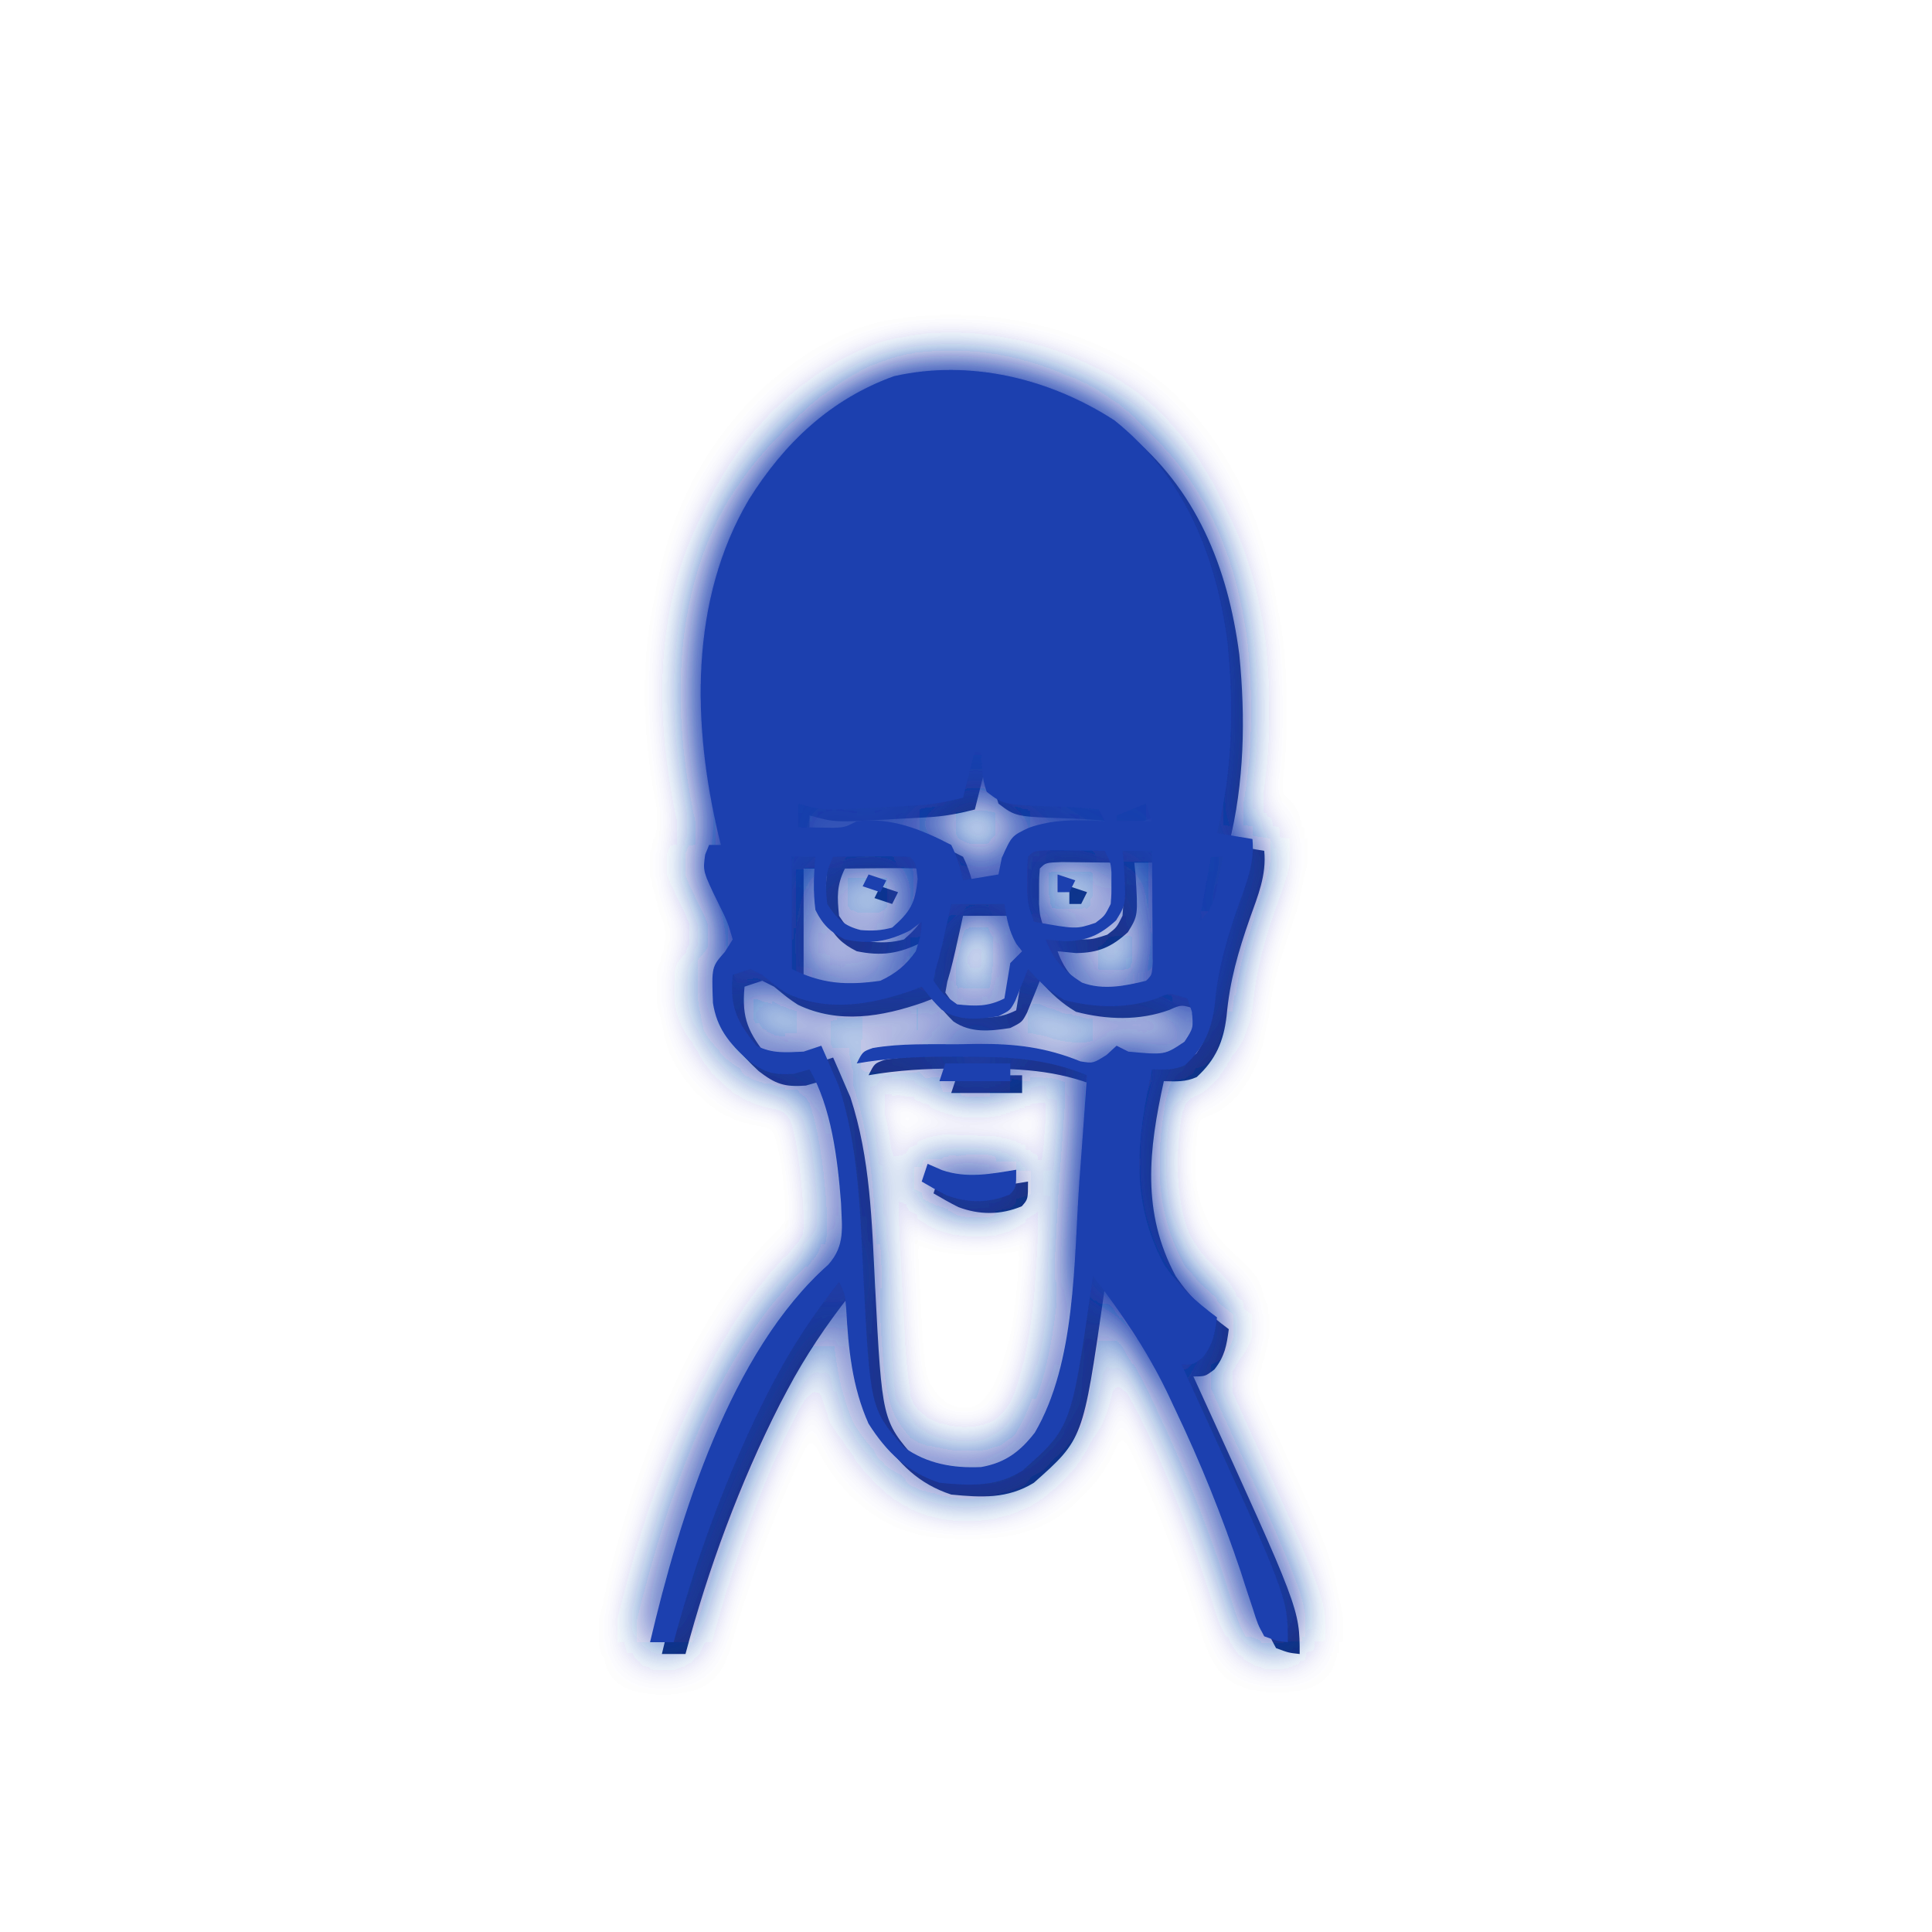
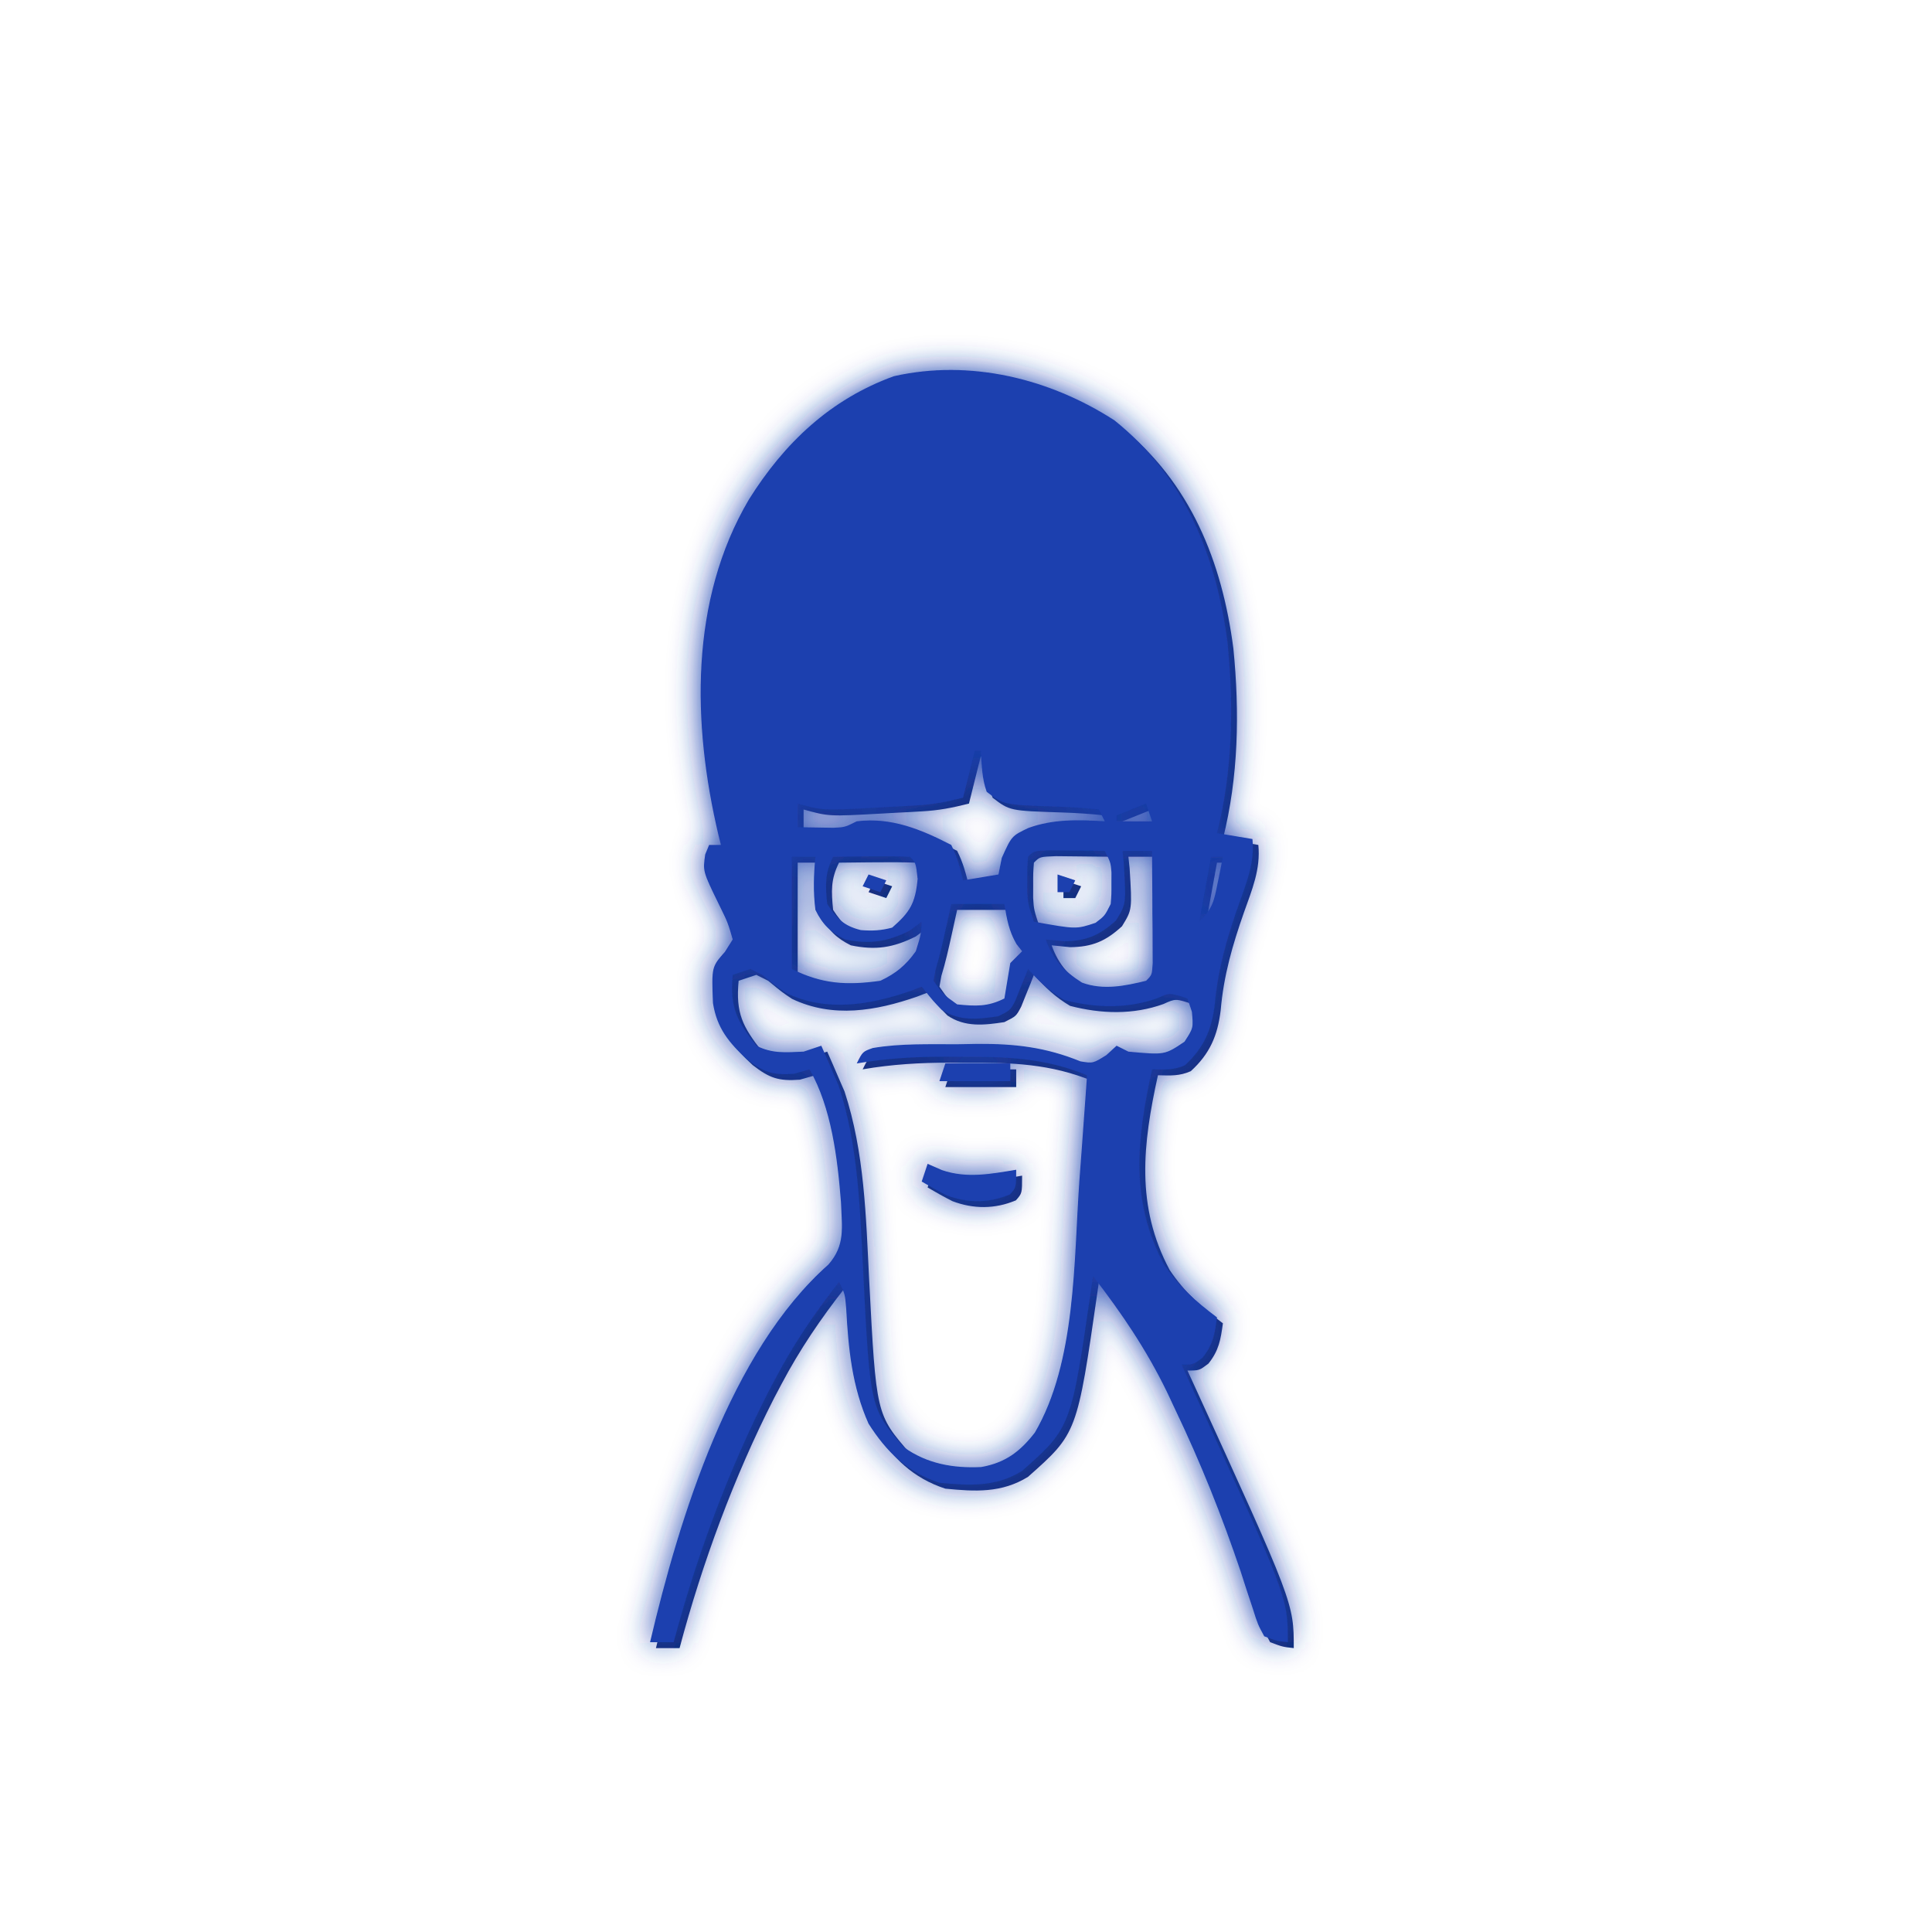
<svg xmlns="http://www.w3.org/2000/svg" version="1.1" width="229" height="229" viewBox="0 0 229 229">
  <defs>
    <filter id="glow">
-       <feGaussianBlur stdDeviation="4" result="blur" />
+       <feGaussianBlur stdDeviation="2.5" result="blur" />
      <feMerge>
-         <feMergeNode in="blur" />
        <feMergeNode in="blur" />
        <feMergeNode in="SourceGraphic" />
      </feMerge>
    </filter>
  </defs>
  <g transform="translate(34.35,34.35) scale(0.7)">
-     <g transform="translate(2,2)">
+     <g transform="translate(1,1)">
      <path d="M0 0 C11.83 9.488 17.226 22.921 19.125 37.638 C20.193 48.403 19.995 59.363 17.348 69.883 C19.328 70.213 21.308 70.543 23.348 70.883 C23.757 75.012 22.267 78.496 20.91 82.32 C18.973 87.838 17.469 93.026 16.973 98.883 C16.457 103.151 15.143 106.243 11.91 109.195 C9.976 110.046 8.441 109.93 6.348 109.883 C3.781 121.526 2.544 132.053 8.348 142.883 C10.886 146.65 13.755 149.188 17.348 151.883 C16.972 154.665 16.674 156.471 14.91 158.695 C13.348 159.883 13.348 159.883 11.348 159.883 C11.68 160.606 12.012 161.33 12.354 162.076 C29.348 199.264 29.348 199.264 29.348 206.883 C27.469 206.676 27.469 206.676 25.348 205.883 C24.258 203.871 24.258 203.871 23.41 201.195 C23.079 200.198 22.747 199.201 22.406 198.174 C22.057 197.088 21.707 196.002 21.348 194.883 C18.18 185.491 14.563 176.449 10.285 167.508 C9.815 166.506 9.345 165.505 8.861 164.473 C5.381 157.322 1.191 151.16 -3.652 144.883 C-3.687 145.132 -3.687 145.132 -3.864 146.392 C-7.333 170.506 -7.333 170.506 -15.652 177.883 C-20.123 180.637 -24.556 180.384 -29.652 179.883 C-35.111 178.098 -38.609 174.655 -41.652 169.883 C-44.455 163.604 -45.073 157.157 -45.441 150.352 C-45.652 147.883 -45.652 147.883 -46.652 145.883 C-50.742 151.087 -54.312 156.341 -57.402 162.195 C-57.611 162.591 -57.611 162.591 -58.67 164.595 C-65.427 177.863 -70.828 192.5 -74.652 206.883 C-75.972 206.883 -77.292 206.883 -78.652 206.883 C-73.692 185.859 -65.088 157.652 -48.453 142.938 C-45.544 139.618 -46.179 136.636 -46.32 132.395 C-46.903 124.994 -47.923 116.369 -51.652 109.883 C-52.519 110.13 -53.385 110.378 -54.277 110.633 C-57.891 110.9 -59.409 110.379 -62.262 108.172 C-65.336 105.322 -67.345 102.872 -68 98.637 C-68.23 92.538 -68.23 92.538 -65.977 89.984 C-65.54 89.291 -65.103 88.597 -64.652 87.883 C-65.488 85.008 -65.488 85.008 -67.027 81.883 C-69.72 76.36 -69.72 76.36 -69.316 73.508 C-69.097 72.972 -68.878 72.435 -68.652 71.883 C-67.992 71.883 -67.332 71.883 -66.652 71.883 C-66.785 71.349 -66.918 70.815 -67.055 70.266 C-71.53 51.384 -71.975 30.461 -61.922 13.406 C-55.941 3.844 -48.108 -3.61 -37.34 -7.492 C-24.442 -10.392 -10.963 -7.095 0 0 Z M-23.652 55.883 C-24.312 58.523 -24.972 61.163 -25.652 63.883 C-28.549 64.607 -30.754 65.041 -33.656 65.199 C-34.027 65.22 -34.027 65.22 -35.9 65.326 C-36.664 65.365 -37.428 65.405 -38.215 65.445 C-38.982 65.488 -39.75 65.532 -40.541 65.576 C-49.379 66.062 -49.379 66.062 -53.652 64.883 C-53.652 66.203 -53.652 67.523 -53.652 68.883 C-52.361 68.91 -51.069 68.929 -49.777 68.945 C-49.058 68.957 -48.339 68.969 -47.598 68.98 C-45.652 68.883 -45.652 68.883 -43.652 67.883 C-37.835 67.156 -32.795 69.229 -27.652 71.883 C-26.652 73.883 -26.158 75.714 -25.652 77.883 C-23.672 77.553 -21.692 77.223 -19.652 76.883 C-19.56 76.419 -19.56 76.419 -19.09 74.07 C-17.418 70.363 -17.418 70.363 -14.59 69.008 C-10.335 67.473 -6.116 67.61 -1.652 67.883 C-1.817 67.553 -1.817 67.553 -2.652 65.883 C-5.115 65.621 -7.496 65.461 -9.965 65.383 C-18.749 65.099 -18.749 65.099 -21.652 62.883 C-22.482 60.533 -22.466 58.397 -22.652 55.883 C-22.982 55.883 -23.312 55.883 -23.652 55.883 Z M5.348 64.883 C3.698 65.543 2.048 66.203 0.348 66.883 C0.348 67.213 0.348 67.543 0.348 67.883 C2.328 67.883 4.308 67.883 6.348 67.883 C6.018 66.893 5.688 65.903 5.348 64.883 Z M-14.652 73.883 C-14.785 75.625 -14.785 75.625 -14.777 77.758 C-14.78 78.456 -14.783 79.155 -14.785 79.875 C-14.652 81.883 -14.652 81.883 -13.652 84.883 C-6.504 86.167 -6.504 86.167 -3.215 85.07 C-1.652 83.883 -1.652 83.883 -0.652 81.883 C-0.52 80.227 -0.52 80.227 -0.527 78.383 C-0.525 77.774 -0.522 77.166 -0.52 76.539 C-0.652 74.883 -0.652 74.883 -1.652 72.883 C-3.631 72.856 -5.611 72.836 -7.59 72.82 C-8.141 72.815 -8.141 72.815 -10.93 72.785 C-13.652 72.883 -13.652 72.883 -14.652 73.883 Z M1.348 72.883 C1.417 73.547 1.487 74.211 1.559 74.895 C1.985 81.844 1.985 81.844 0.258 84.66 C-2.51 87.193 -4.769 88.157 -8.527 88.195 C-9.559 88.092 -10.59 87.989 -11.652 87.883 C-10.446 91.261 -8.544 93.274 -5.512 95.195 C-1.951 96.512 1.734 95.773 5.348 94.883 C6.348 93.883 6.348 93.883 6.461 91.842 C6.459 91.404 6.459 91.404 6.445 89.191 C6.444 88.719 6.444 88.719 6.436 86.33 C6.427 85.337 6.419 84.344 6.41 83.32 C6.406 82.323 6.401 81.326 6.396 80.299 C6.385 77.827 6.368 75.355 6.348 72.883 C4.698 72.883 3.048 72.883 1.348 72.883 Z M-54.652 73.883 C-54.652 80.153 -54.652 86.423 -54.652 92.883 C-49.505 95.456 -45.323 95.686 -39.652 94.883 C-37.039 93.657 -35.311 92.244 -33.652 89.883 C-32.777 87.07 -32.777 87.07 -32.652 84.883 C-33.312 85.378 -33.972 85.873 -34.652 86.383 C-38.474 88.294 -41.457 88.754 -45.652 87.883 C-48.097 86.666 -49.456 85.342 -50.652 82.883 C-51.045 79.833 -50.952 76.937 -50.652 73.883 C-51.972 73.883 -53.292 73.883 -54.652 73.883 Z M-47.652 73.883 C-49.073 76.724 -48.967 78.738 -48.652 81.883 C-47.035 84.341 -45.869 85.581 -42.969 86.301 C-41.023 86.456 -39.539 86.386 -37.652 85.883 C-34.574 83.199 -33.732 81.707 -33.34 77.633 C-33.652 74.883 -33.652 74.883 -34.652 73.883 C-36.851 73.81 -39.017 73.79 -41.215 73.82 C-41.523 73.823 -41.523 73.823 -43.08 73.834 C-44.604 73.846 -46.128 73.864 -47.652 73.883 Z M16.348 73.883 C15.688 77.513 15.028 81.143 14.348 84.883 C16.661 82.57 16.843 81.404 17.473 78.258 C17.64 77.441 17.808 76.623 17.98 75.781 C18.102 75.155 18.223 74.528 18.348 73.883 C17.688 73.883 17.028 73.883 16.348 73.883 Z M-27.652 81.883 C-27.962 83.285 -28.271 84.688 -28.59 86.133 C-29.105 88.466 -29.613 90.755 -30.316 93.039 C-30.427 93.647 -30.538 94.256 -30.652 94.883 C-29.09 97.133 -29.09 97.133 -26.652 98.883 C-23.507 99.197 -21.493 99.303 -18.652 97.883 C-18.312 95.884 -17.979 93.884 -17.652 91.883 C-16.992 91.223 -16.332 90.563 -15.652 89.883 C-15.962 89.491 -16.271 89.099 -16.59 88.695 C-17.894 86.471 -18.242 84.412 -18.652 81.883 C-21.622 81.883 -24.592 81.883 -27.652 81.883 Z M13.348 84.883 C14.348 87.883 14.348 87.883 14.348 87.883 Z M-61.652 92.883 C-62.642 93.213 -63.632 93.543 -64.652 93.883 C-65.176 99.381 -63.961 101.698 -60.652 105.883 C-57.906 107.256 -55.693 107.007 -52.652 106.883 C-51.662 106.553 -50.672 106.223 -49.652 105.883 C-49.013 107.314 -48.392 108.753 -47.777 110.195 C-47.429 110.996 -47.081 111.796 -46.723 112.621 C-43.326 122.971 -43.096 133.781 -42.548 144.563 C-41.364 167.317 -41.364 167.317 -35.652 173.883 C-31.745 176.676 -27.308 177.452 -22.57 177.223 C-18.509 176.503 -16.003 174.623 -13.5 171.398 C-6.5 159.458 -6.906 142.301 -5.965 128.883 C-5.835 127.125 -5.704 125.367 -5.572 123.609 C-5.256 119.368 -4.951 115.126 -4.652 110.883 C-11.834 107.924 -18.416 107.726 -26.09 107.758 C-26.548 107.756 -26.548 107.756 -28.865 107.746 C-33.902 107.753 -38.688 108.022 -43.652 108.883 C-42.652 106.883 -42.652 106.883 -40.934 106.271 C-36.178 105.462 -31.339 105.655 -26.527 105.633 C-25.437 105.612 -24.346 105.592 -23.223 105.57 C-16.852 105.54 -11.706 106.12 -5.778 108.528 C-3.652 108.883 -3.652 108.883 -1.375 107.464 C-1.09 107.203 -1.09 107.203 0.348 105.883 C0.678 106.048 0.678 106.048 2.348 106.883 C8.503 107.453 8.503 107.453 11.848 105.195 C13.348 102.883 13.348 102.883 13.098 100.133 C12.85 99.39 12.603 98.648 12.348 97.883 C9.348 96.883 9.348 96.883 7.285 97.82 C2.163 99.673 -3.281 99.501 -8.527 98.133 C-10.986 96.687 -12.75 94.997 -14.652 92.883 C-14.846 93.377 -15.039 93.87 -15.238 94.379 C-15.499 95.02 -15.759 95.66 -16.027 96.32 C-16.283 96.958 -16.538 97.596 -16.801 98.254 C-17.652 99.883 -17.652 99.883 -19.652 100.883 C-23.071 101.411 -26.34 101.778 -29.289 99.766 C-30.652 98.383 -30.652 98.383 -32.652 95.883 C-32.949 95.997 -32.949 95.997 -34.453 96.574 C-41.405 98.985 -48.694 100.248 -55.609 96.949 C-57.215 95.883 -57.215 95.883 -59.652 93.883 C-60.312 93.553 -60.972 93.223 -61.652 92.883 Z " fill="#142d7a" transform="translate(139.6523,22.11719)" />
      <path d="M0 0 C0.99 0.33 1.98 0.66 3 1 C2.67 1.66 2.34 2.32 2 3 C1.01 2.67 0.02 2.34 -1 2 C-0.67 1.34 -0.34 0.68 0 0 Z " fill="#142d7a" transform="translate(98,99)" />
      <path d="M0 0 C0.99 0.33 1.98 0.66 3 1 C2.67 1.66 2.34 2.32 2 3 C1.34 3 0.68 3 0 3 C0 2.01 0 1.02 0 0 Z " fill="#142d7a" transform="translate(130,99)" />
      <path d="M0 0 C3.63 0 7.26 0 11 0 C11 0.99 11 1.98 11 3 C7.04 3 3.08 3 -1 3 C-0.67 2.01 -0.34 1.02 0 0 Z " fill="#142d7a" transform="translate(111,131)" />
      <path d="M0 0 C0.804 0.351 1.609 0.701 2.438 1.062 C6.659 2.51 10.685 1.71 15 1 C15 4 15 4 13.938 5.188 C10.398 6.672 6.767 6.668 3.211 5.324 C1.777 4.607 0.384 3.81 -1 3 C-0.67 2.01 -0.34 1.02 0 0 Z " fill="#142d7a" transform="translate(108,148)" />
    </g>
    <g filter="url(#glow)">
      <path d="M0 0 C11.83 9.488 17.226 22.921 19.125 37.638 C20.193 48.403 19.995 59.363 17.348 69.883 C19.328 70.213 21.308 70.543 23.348 70.883 C23.757 75.012 22.267 78.496 20.91 82.32 C18.973 87.838 17.469 93.026 16.973 98.883 C16.457 103.151 15.143 106.243 11.91 109.195 C9.976 110.046 8.441 109.93 6.348 109.883 C3.781 121.526 2.544 132.053 8.348 142.883 C10.886 146.65 13.755 149.188 17.348 151.883 C16.972 154.665 16.674 156.471 14.91 158.695 C13.348 159.883 13.348 159.883 11.348 159.883 C11.68 160.606 12.012 161.33 12.354 162.076 C29.348 199.264 29.348 199.264 29.348 206.883 C27.469 206.676 27.469 206.676 25.348 205.883 C24.258 203.871 24.258 203.871 23.41 201.195 C23.079 200.198 22.747 199.201 22.406 198.174 C22.057 197.088 21.707 196.002 21.348 194.883 C18.18 185.491 14.563 176.449 10.285 167.508 C9.815 166.506 9.345 165.505 8.861 164.473 C5.381 157.322 1.191 151.16 -3.652 144.883 C-3.687 145.132 -3.687 145.132 -3.864 146.392 C-7.333 170.506 -7.333 170.506 -15.652 177.883 C-20.123 180.637 -24.556 180.384 -29.652 179.883 C-35.111 178.098 -38.609 174.655 -41.652 169.883 C-44.455 163.604 -45.073 157.157 -45.441 150.352 C-45.652 147.883 -45.652 147.883 -46.652 145.883 C-50.742 151.087 -54.312 156.341 -57.402 162.195 C-57.611 162.591 -57.611 162.591 -58.67 164.595 C-65.427 177.863 -70.828 192.5 -74.652 206.883 C-75.972 206.883 -77.292 206.883 -78.652 206.883 C-73.692 185.859 -65.088 157.652 -48.453 142.938 C-45.544 139.618 -46.179 136.636 -46.32 132.395 C-46.903 124.994 -47.923 116.369 -51.652 109.883 C-52.519 110.13 -53.385 110.378 -54.277 110.633 C-57.891 110.9 -59.409 110.379 -62.262 108.172 C-65.336 105.322 -67.345 102.872 -68 98.637 C-68.23 92.538 -68.23 92.538 -65.977 89.984 C-65.54 89.291 -65.103 88.597 -64.652 87.883 C-65.488 85.008 -65.488 85.008 -67.027 81.883 C-69.72 76.36 -69.72 76.36 -69.316 73.508 C-69.097 72.972 -68.878 72.435 -68.652 71.883 C-67.992 71.883 -67.332 71.883 -66.652 71.883 C-66.785 71.349 -66.918 70.815 -67.055 70.266 C-71.53 51.384 -71.975 30.461 -61.922 13.406 C-55.941 3.844 -48.108 -3.61 -37.34 -7.492 C-24.442 -10.392 -10.963 -7.095 0 0 Z M-23.652 55.883 C-24.312 58.523 -24.972 61.163 -25.652 63.883 C-28.549 64.607 -30.754 65.041 -33.656 65.199 C-34.027 65.22 -34.027 65.22 -35.9 65.326 C-36.664 65.365 -37.428 65.405 -38.215 65.445 C-38.982 65.488 -39.75 65.532 -40.541 65.576 C-49.379 66.062 -49.379 66.062 -53.652 64.883 C-53.652 66.203 -53.652 67.523 -53.652 68.883 C-52.361 68.91 -51.069 68.929 -49.777 68.945 C-49.058 68.957 -48.339 68.969 -47.598 68.98 C-45.652 68.883 -45.652 68.883 -43.652 67.883 C-37.835 67.156 -32.795 69.229 -27.652 71.883 C-26.652 73.883 -26.158 75.714 -25.652 77.883 C-23.672 77.553 -21.692 77.223 -19.652 76.883 C-19.56 76.419 -19.56 76.419 -19.09 74.07 C-17.418 70.363 -17.418 70.363 -14.59 69.008 C-10.335 67.473 -6.116 67.61 -1.652 67.883 C-1.817 67.553 -1.817 67.553 -2.652 65.883 C-5.115 65.621 -7.496 65.461 -9.965 65.383 C-18.749 65.099 -18.749 65.099 -21.652 62.883 C-22.482 60.533 -22.466 58.397 -22.652 55.883 C-22.982 55.883 -23.312 55.883 -23.652 55.883 Z M5.348 64.883 C3.698 65.543 2.048 66.203 0.348 66.883 C0.348 67.213 0.348 67.543 0.348 67.883 C2.328 67.883 4.308 67.883 6.348 67.883 C6.018 66.893 5.688 65.903 5.348 64.883 Z M-14.652 73.883 C-14.785 75.625 -14.785 75.625 -14.777 77.758 C-14.78 78.456 -14.783 79.155 -14.785 79.875 C-14.652 81.883 -14.652 81.883 -13.652 84.883 C-6.504 86.167 -6.504 86.167 -3.215 85.07 C-1.652 83.883 -1.652 83.883 -0.652 81.883 C-0.52 80.227 -0.52 80.227 -0.527 78.383 C-0.525 77.774 -0.522 77.166 -0.52 76.539 C-0.652 74.883 -0.652 74.883 -1.652 72.883 C-3.631 72.856 -5.611 72.836 -7.59 72.82 C-8.141 72.815 -8.141 72.815 -10.93 72.785 C-13.652 72.883 -13.652 72.883 -14.652 73.883 Z M1.348 72.883 C1.417 73.547 1.487 74.211 1.559 74.895 C1.985 81.844 1.985 81.844 0.258 84.66 C-2.51 87.193 -4.769 88.157 -8.527 88.195 C-9.559 88.092 -10.59 87.989 -11.652 87.883 C-10.446 91.261 -8.544 93.274 -5.512 95.195 C-1.951 96.512 1.734 95.773 5.348 94.883 C6.348 93.883 6.348 93.883 6.461 91.842 C6.459 91.404 6.459 91.404 6.445 89.191 C6.444 88.719 6.444 88.719 6.436 86.33 C6.427 85.337 6.419 84.344 6.41 83.32 C6.406 82.323 6.401 81.326 6.396 80.299 C6.385 77.827 6.368 75.355 6.348 72.883 C4.698 72.883 3.048 72.883 1.348 72.883 Z M-54.652 73.883 C-54.652 80.153 -54.652 86.423 -54.652 92.883 C-49.505 95.456 -45.323 95.686 -39.652 94.883 C-37.039 93.657 -35.311 92.244 -33.652 89.883 C-32.777 87.07 -32.777 87.07 -32.652 84.883 C-33.312 85.378 -33.972 85.873 -34.652 86.383 C-38.474 88.294 -41.457 88.754 -45.652 87.883 C-48.097 86.666 -49.456 85.342 -50.652 82.883 C-51.045 79.833 -50.952 76.937 -50.652 73.883 C-51.972 73.883 -53.292 73.883 -54.652 73.883 Z M-47.652 73.883 C-49.073 76.724 -48.967 78.738 -48.652 81.883 C-47.035 84.341 -45.869 85.581 -42.969 86.301 C-41.023 86.456 -39.539 86.386 -37.652 85.883 C-34.574 83.199 -33.732 81.707 -33.34 77.633 C-33.652 74.883 -33.652 74.883 -34.652 73.883 C-36.851 73.81 -39.017 73.79 -41.215 73.82 C-41.523 73.823 -41.523 73.823 -43.08 73.834 C-44.604 73.846 -46.128 73.864 -47.652 73.883 Z M16.348 73.883 C15.688 77.513 15.028 81.143 14.348 84.883 C16.661 82.57 16.843 81.404 17.473 78.258 C17.64 77.441 17.808 76.623 17.98 75.781 C18.102 75.155 18.223 74.528 18.348 73.883 C17.688 73.883 17.028 73.883 16.348 73.883 Z M-27.652 81.883 C-27.962 83.285 -28.271 84.688 -28.59 86.133 C-29.105 88.466 -29.613 90.755 -30.316 93.039 C-30.427 93.647 -30.538 94.256 -30.652 94.883 C-29.09 97.133 -29.09 97.133 -26.652 98.883 C-23.507 99.197 -21.493 99.303 -18.652 97.883 C-18.312 95.884 -17.979 93.884 -17.652 91.883 C-16.992 91.223 -16.332 90.563 -15.652 89.883 C-15.962 89.491 -16.271 89.099 -16.59 88.695 C-17.894 86.471 -18.242 84.412 -18.652 81.883 C-21.622 81.883 -24.592 81.883 -27.652 81.883 Z M13.348 84.883 C14.348 87.883 14.348 87.883 14.348 87.883 Z M-61.652 92.883 C-62.642 93.213 -63.632 93.543 -64.652 93.883 C-65.176 99.381 -63.961 101.698 -60.652 105.883 C-57.906 107.256 -55.693 107.007 -52.652 106.883 C-51.662 106.553 -50.672 106.223 -49.652 105.883 C-49.013 107.314 -48.392 108.753 -47.777 110.195 C-47.429 110.996 -47.081 111.796 -46.723 112.621 C-43.326 122.971 -43.096 133.781 -42.548 144.563 C-41.364 167.317 -41.364 167.317 -35.652 173.883 C-31.745 176.676 -27.308 177.452 -22.57 177.223 C-18.509 176.503 -16.003 174.623 -13.5 171.398 C-6.5 159.458 -6.906 142.301 -5.965 128.883 C-5.835 127.125 -5.704 125.367 -5.572 123.609 C-5.256 119.368 -4.951 115.126 -4.652 110.883 C-11.834 107.924 -18.416 107.726 -26.09 107.758 C-26.548 107.756 -26.548 107.756 -28.865 107.746 C-33.902 107.753 -38.688 108.022 -43.652 108.883 C-42.652 106.883 -42.652 106.883 -40.934 106.271 C-36.178 105.462 -31.339 105.655 -26.527 105.633 C-25.437 105.612 -24.346 105.592 -23.223 105.57 C-16.852 105.54 -11.706 106.12 -5.778 108.528 C-3.652 108.883 -3.652 108.883 -1.375 107.464 C-1.09 107.203 -1.09 107.203 0.348 105.883 C0.678 106.048 0.678 106.048 2.348 106.883 C8.503 107.453 8.503 107.453 11.848 105.195 C13.348 102.883 13.348 102.883 13.098 100.133 C12.85 99.39 12.603 98.648 12.348 97.883 C9.348 96.883 9.348 96.883 7.285 97.82 C2.163 99.673 -3.281 99.501 -8.527 98.133 C-10.986 96.687 -12.75 94.997 -14.652 92.883 C-14.846 93.377 -15.039 93.87 -15.238 94.379 C-15.499 95.02 -15.759 95.66 -16.027 96.32 C-16.283 96.958 -16.538 97.596 -16.801 98.254 C-17.652 99.883 -17.652 99.883 -19.652 100.883 C-23.071 101.411 -26.34 101.778 -29.289 99.766 C-30.652 98.383 -30.652 98.383 -32.652 95.883 C-32.949 95.997 -32.949 95.997 -34.453 96.574 C-41.405 98.985 -48.694 100.248 -55.609 96.949 C-57.215 95.883 -57.215 95.883 -59.652 93.883 C-60.312 93.553 -60.972 93.223 -61.652 92.883 Z " fill="#1e40af" transform="translate(139.6523,22.11719)" />
      <path d="M0 0 C0.99 0.33 1.98 0.66 3 1 C2.67 1.66 2.34 2.32 2 3 C1.01 2.67 0.02 2.34 -1 2 C-0.67 1.34 -0.34 0.68 0 0 Z " fill="#1e40af" transform="translate(98,99)" />
      <path d="M0 0 C0.99 0.33 1.98 0.66 3 1 C2.67 1.66 2.34 2.32 2 3 C1.34 3 0.68 3 0 3 C0 2.01 0 1.02 0 0 Z " fill="#1e40af" transform="translate(130,99)" />
      <path d="M0 0 C3.63 0 7.26 0 11 0 C11 0.99 11 1.98 11 3 C7.04 3 3.08 3 -1 3 C-0.67 2.01 -0.34 1.02 0 0 Z " fill="#1e40af" transform="translate(111,131)" />
      <path d="M0 0 C0.804 0.351 1.609 0.701 2.438 1.062 C6.659 2.51 10.685 1.71 15 1 C15 4 15 4 13.938 5.188 C10.398 6.672 6.767 6.668 3.211 5.324 C1.777 4.607 0.384 3.81 -1 3 C-0.67 2.01 -0.34 1.02 0 0 Z " fill="#1e40af" transform="translate(108,148)" />
    </g>
  </g>
</svg>
